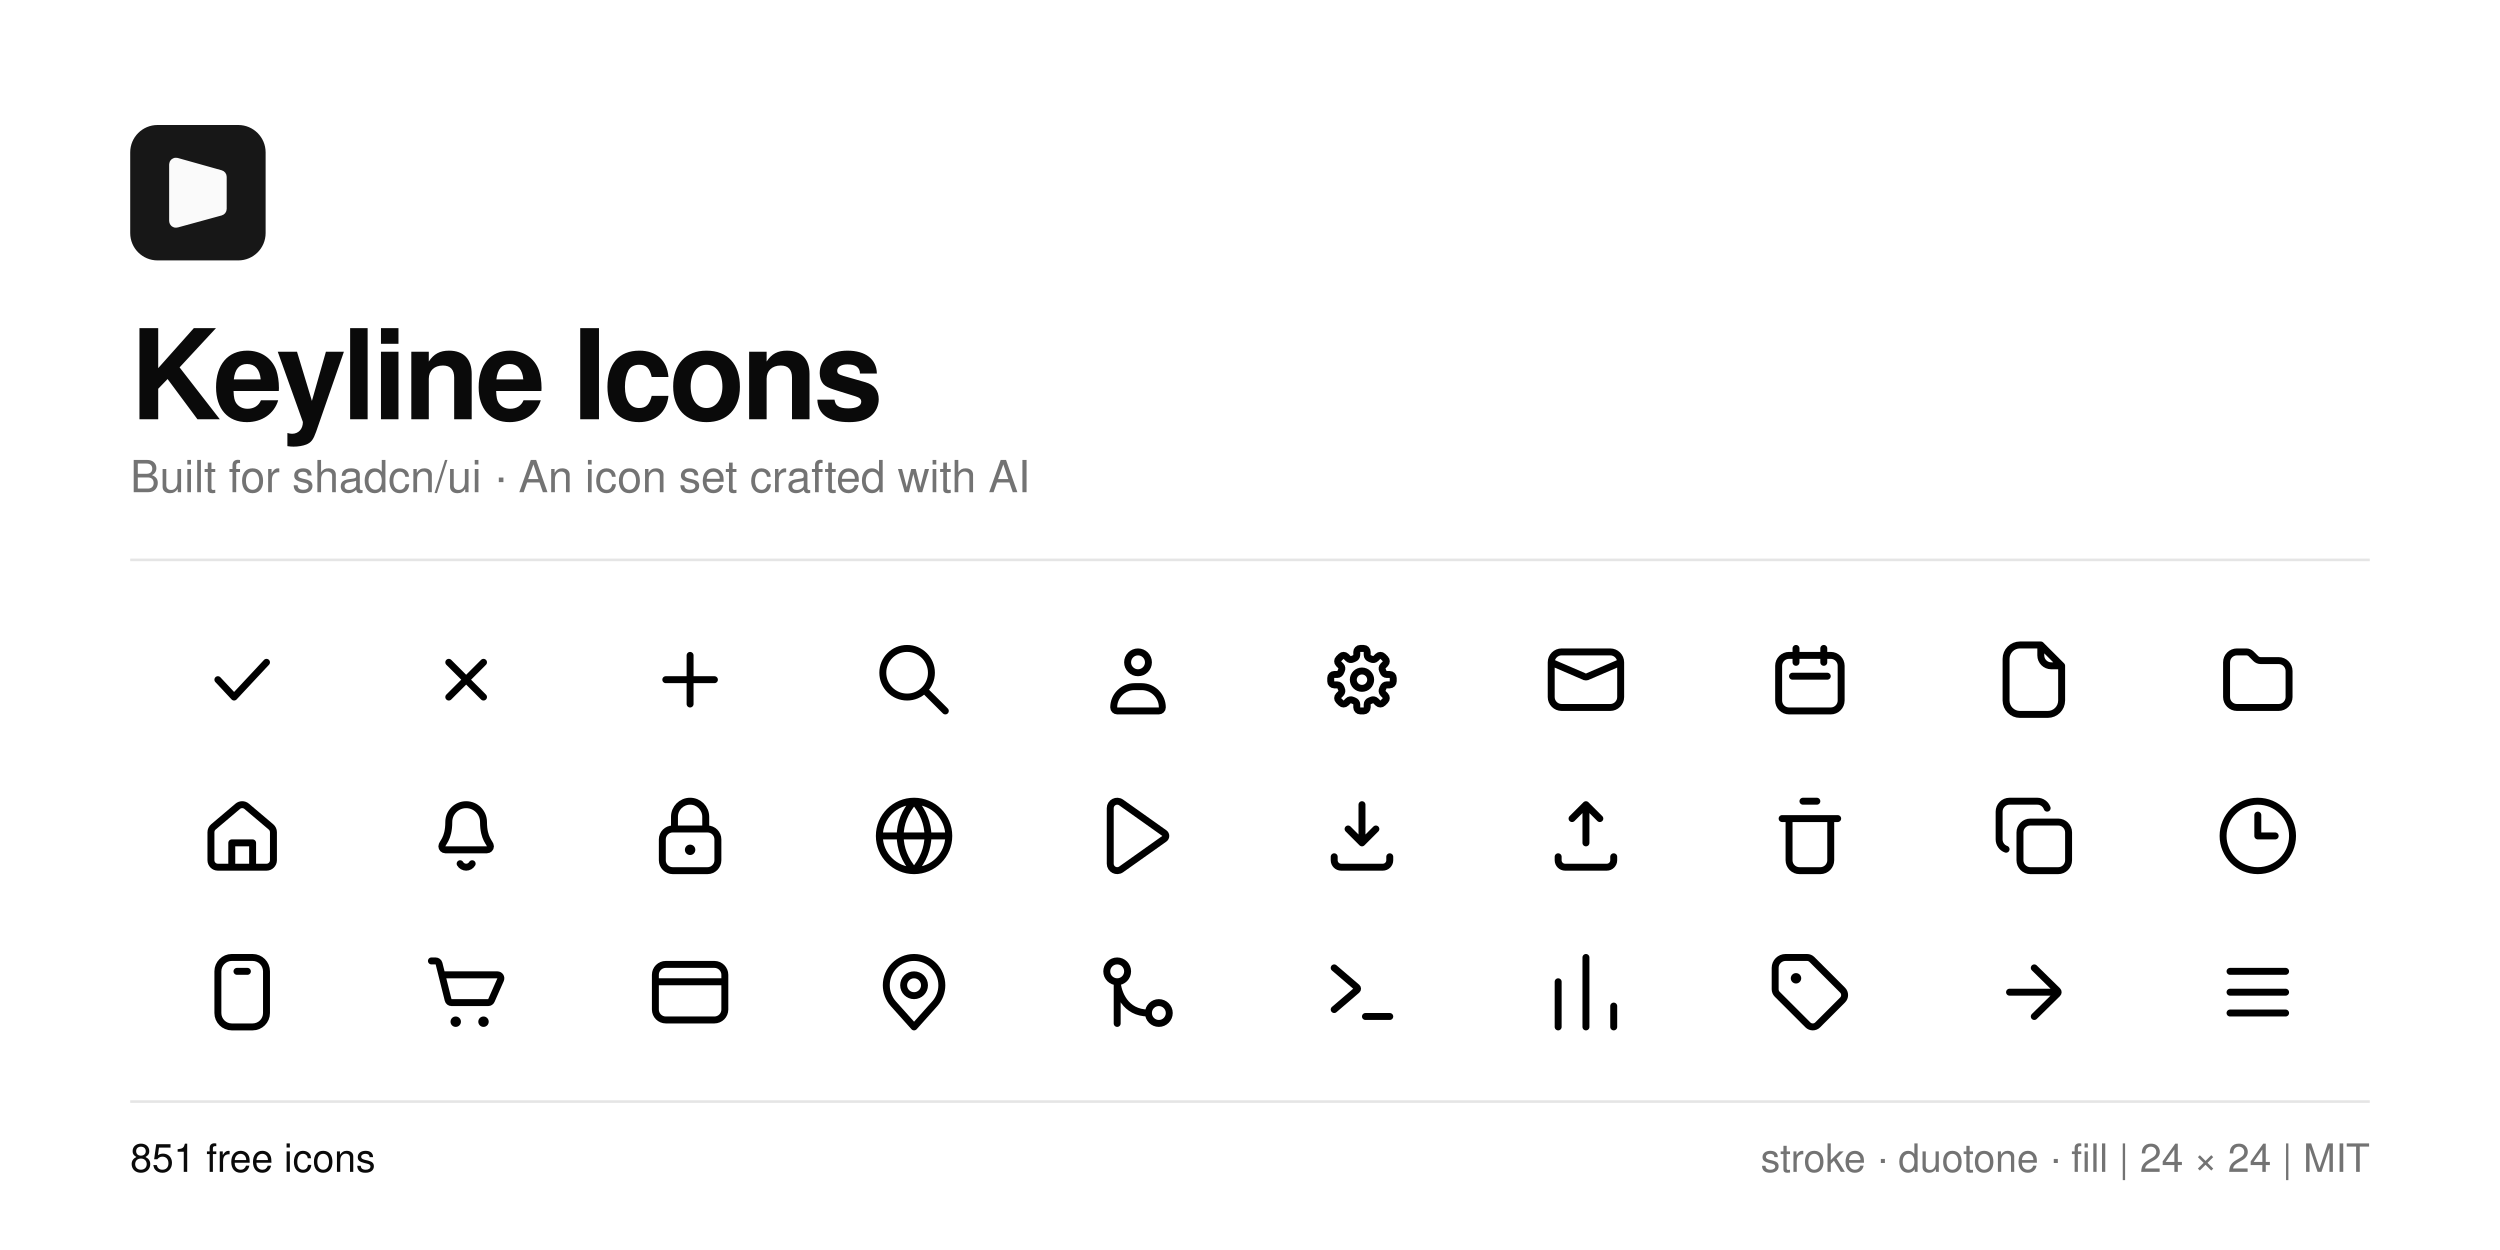
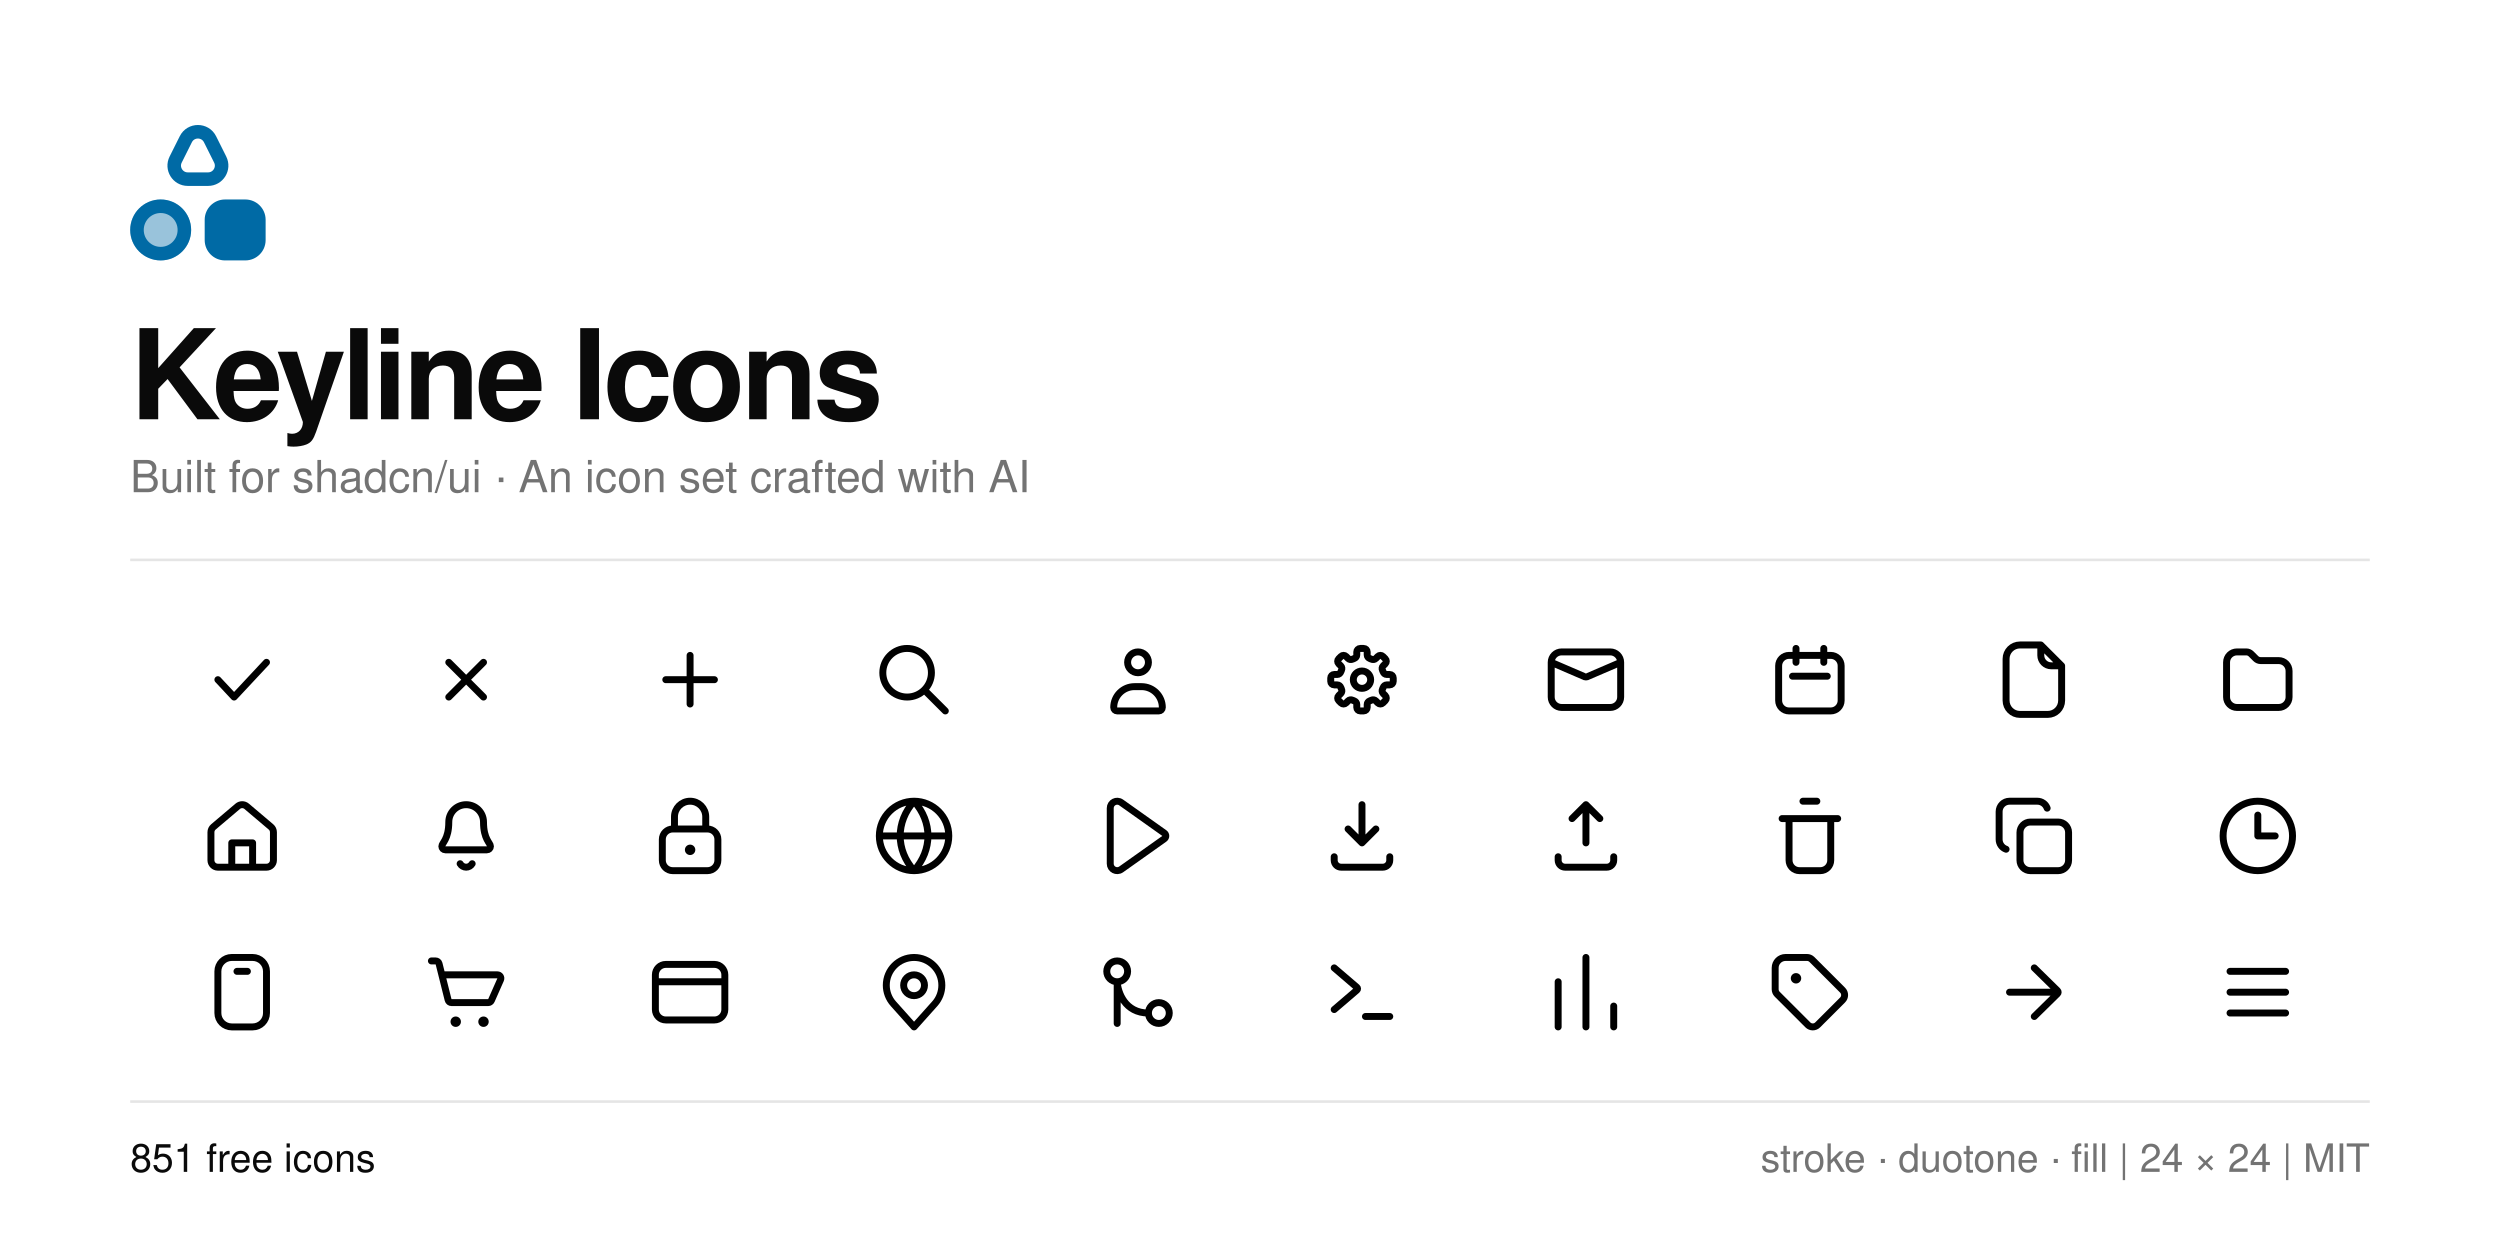
<svg xmlns="http://www.w3.org/2000/svg" width="1920" height="960" viewBox="0 0 1920 960">
  <rect width="1920" height="960" fill="#ffffff" />
-   <g transform="translate(100 96) scale(2.6)">
-     <path d="M31.916 0H8.079C3.615 0 0 3.615 0 8.08V31.925C0 36.385 3.615 40 8.079 40H31.921C36.38 40 40 36.385 40 31.92V8.08C39.995 3.615 36.38 0 31.916 0Z" fill="#171717" />
-     <path d="M13 28.345V11.66C13 11.328 13.316 11.089 13.635 11.178L26.635 14.827C26.851 14.887 27 15.084 27 15.308V24.781C27 25.006 26.849 25.204 26.632 25.263L13.632 28.827C13.314 28.914 13 28.674 13 28.345Z" fill="#fafafa" stroke="#fafafa" stroke-width="3" stroke-linecap="round" />
+   <g transform="translate(100 96) scale(5.2) translate(-2 -2)" color="#006aa5">
+     <path d="M10.212 4.106 C10.949 2.631 13.053 2.631 13.79 4.106 L15.288 7.104 C15.953 8.434 14.986 9.998 13.499 9.998 L10.503 9.998 C9.016 9.998 8.049 8.434 8.713 7.104 L10.212 4.106 Z" fill="none" stroke="currentColor" stroke-width="2" stroke-linecap="round" stroke-linejoin="round" />
+     <path d="M6.5 13C8.985 13 11 15.015 11 17.5C11 19.985 8.985 22 6.5 22C4.015 22 2 19.985 2 17.5C2 15.015 4.015 13 6.5 13Z" fill="currentColor" fill-opacity="0.4" />
+     <path d="M10 17.5C10 19.433 8.433 21 6.5 21C4.567 21 3 19.433 3 17.5C3 15.567 4.567 14 6.5 14C8.433 14 10 15.567 10 17.5Z" fill="none" stroke="currentColor" stroke-width="2" stroke-linecap="round" stroke-linejoin="round" />
+     <path d="M19 13C20.657 13 22 14.343 22 16L22 19C22 20.657 20.657 22 19 22L16 22C14.343 22 13 20.657 13 19L13 16C13 14.343 14.343 13 16 13L19 13Z" fill="currentColor" />
  </g>
  <text x="100" y="322" font-family="-apple-system, BlinkMacSystemFont, 'Segoe UI', Helvetica, Arial, sans-serif" font-size="96" font-weight="600" letter-spacing="-3" fill="#0a0a0a">Keyline Icons</text>
  <text x="100" y="378" font-family="-apple-system, BlinkMacSystemFont, 'Segoe UI', Helvetica, Arial, sans-serif" font-size="34" fill="#737373">Built for shadcn/ui · An icon set crafted with AI</text>
  <line x1="100" y1="430" x2="1820" y2="430" stroke="#e5e5e5" stroke-width="2" />
  <g fill="none" stroke="#0a0a0a">
    <g transform="translate(154.00 490) scale(2.666667)" fill="none" stroke="currentColor" stroke-width="2" stroke-linecap="round" stroke-linejoin="round">
      <path d="M5 12L9.667 17L19 7" />
    </g>
    <g transform="translate(326.00 490) scale(2.666667)" fill="none" stroke="currentColor" stroke-width="2" stroke-linecap="round" stroke-linejoin="round">
      <path d="M7 7L17 17M17 7L7 17" />
    </g>
    <g transform="translate(498.00 490) scale(2.666667)" fill="none" stroke="currentColor" stroke-width="2" stroke-linecap="round" stroke-linejoin="round">
      <path d="M5 12H19M11.995 19.005V5.005" />
    </g>
    <g transform="translate(670.00 490) scale(2.666667)" fill="none" stroke="currentColor" stroke-width="2" stroke-linecap="round" stroke-linejoin="round">
      <path d="M17 10C17 13.866 13.866 17 10 17C6.134 17 3 13.866 3 10C3 6.134 6.134 3 10 3C13.866 3 17 6.134 17 10ZM15 15L21 21" />
    </g>
    <g transform="translate(842.00 490) scale(2.666667)" fill="none" stroke="currentColor" stroke-width="2" stroke-linecap="round" stroke-linejoin="round">
      <path d="M11 14H13C16.314 14 19 16.686 19 20C19 20.552 18.552 21 18 21H6C5.448 21 5 20.552 5 20C5 16.686 7.686 14 11 14ZM12 4C13.657 4 15 5.343 15 7C15 8.657 13.657 10 12 10C10.343 10 9 8.657 9 7C9 5.343 10.343 4 12 4Z" />
    </g>
    <g transform="translate(1014.00 490) scale(2.666667)" fill="none" stroke="currentColor" stroke-width="2" stroke-linecap="round" stroke-linejoin="round">
      <path d="M13.5 4.885C13.5 5.348 13.822 5.743 14.257 5.904C14.412 5.962 14.565 6.025 14.714 6.093C15.136 6.287 15.643 6.235 15.971 5.908L16.597 5.282C16.987 4.892 17.62 4.892 18.011 5.282L18.718 5.989C19.108 6.38 19.108 7.013 18.717 7.403L18.092 8.028C17.764 8.356 17.712 8.864 17.906 9.285C17.975 9.435 18.038 9.587 18.096 9.743C18.257 10.178 18.652 10.5 19.116 10.5L20 10.5C20.552 10.5 21 10.948 21 11.5L21 12.5C21 13.052 20.552 13.5 20 13.5L19.116 13.5C18.652 13.5 18.257 13.822 18.096 14.257C18.038 14.412 17.975 14.565 17.906 14.714C17.712 15.136 17.764 15.643 18.092 15.971L18.718 16.597C19.108 16.987 19.108 17.62 18.718 18.011L18.011 18.718C17.62 19.108 16.987 19.108 16.597 18.718L15.971 18.092C15.643 17.764 15.136 17.712 14.714 17.906C14.565 17.974 14.412 18.038 14.257 18.095C13.822 18.256 13.5 18.651 13.5 19.114L13.5 20C13.5 20.552 13.052 21 12.5 21L11.5 21C10.948 21 10.5 20.552 10.5 20L10.5 19.114C10.5 18.651 10.178 18.256 9.743 18.095C9.587 18.038 9.435 17.975 9.285 17.906C8.864 17.712 8.356 17.764 8.028 18.092L7.403 18.717C7.013 19.108 6.38 19.108 5.989 18.718L5.282 18.011C4.892 17.62 4.892 16.987 5.282 16.597L5.908 15.971C6.235 15.643 6.287 15.136 6.093 14.714C6.025 14.565 5.962 14.412 5.904 14.257C5.743 13.822 5.348 13.5 4.885 13.5L4 13.5C3.448 13.5 3 13.052 3 12.5L3 11.5C3 10.948 3.448 10.5 4 10.5L4.885 10.5C5.348 10.5 5.743 10.178 5.904 9.743C5.961 9.587 6.024 9.435 6.093 9.285C6.287 8.864 6.235 8.356 5.907 8.028L5.282 7.403C4.892 7.013 4.892 6.38 5.282 5.989L5.989 5.282C6.38 4.892 7.013 4.892 7.403 5.282L8.028 5.907C8.356 6.235 8.864 6.287 9.285 6.093C9.435 6.024 9.587 5.961 9.743 5.904C10.178 5.743 10.5 5.348 10.5 4.885L10.5 4C10.5 3.448 10.948 3 11.5 3L12.5 3C13.052 3 13.5 3.448 13.5 4L13.5 4.885ZM12 9.5C13.381 9.5 14.5 10.619 14.5 12C14.5 13.381 13.381 14.5 12 14.5C10.619 14.5 9.5 13.381 9.5 12C9.5 10.619 10.619 9.5 12 9.5Z" />
    </g>
    <g transform="translate(1186.00 490) scale(2.666667)" fill="none" stroke="currentColor" stroke-width="2" stroke-linecap="round" stroke-linejoin="round">
      <path d="M5 4H19C20.657 4 22 5.343 22 7V17C22 18.657 20.657 20 19 20H5C3.343 20 2 18.657 2 17V7C2 5.343 3.343 4 5 4ZM2 7L11.293 11C11.715 11.282 12.285 11.282 12.707 11L22 7" />
    </g>
    <g transform="translate(1358.00 490) scale(2.666667)" fill="none" stroke="currentColor" stroke-width="2" stroke-linecap="round" stroke-linejoin="round">
      <path d="M6 5H18C19.657 5 21 6.343 21 8V18C21 19.657 19.657 21 18 21H6C4.343 21 3 19.657 3 18V8C3 6.343 4.343 5 6 5ZM7 11H17M8 3V7M16 3V7" />
    </g>
    <g transform="translate(1530.00 490) scale(2.666667)" fill="none" stroke="currentColor" stroke-width="2" stroke-linecap="round" stroke-linejoin="round">
      <path d="M14 2H8C5.791 2 4 3.791 4 6V18C4 20.209 5.791 22 8 22H16C18.209 22 20 20.209 20 18V8L14 2ZM14 2V5C14 6.657 15.343 8 17 8H20" />
    </g>
    <g transform="translate(1702.00 490) scale(2.666667)" fill="none" stroke="currentColor" stroke-width="2" stroke-linecap="round" stroke-linejoin="round">
      <path d="M3 7C3 5.343 4.343 4 6 4L8.672 4C9.202 4 9.711 4.211 10.086 4.586L11.414 5.914C11.789 6.289 12.298 6.5 12.828 6.5L18 6.5C19.657 6.5 21 7.843 21 9.5L21 17C21 18.657 19.657 20 18 20L6 20C4.343 20 3 18.657 3 17Z" />
    </g>
    <g transform="translate(154.00 610) scale(2.666667)" fill="none" stroke="currentColor" stroke-width="2" stroke-linecap="round" stroke-linejoin="round">
      <path d="M20.293 9.401L13.293 3.47C12.547 2.838 11.453 2.838 10.707 3.47L3.707 9.401C3.259 9.781 3 10.339 3 10.927L3 19C3 20.105 3.895 21 5 21L19 21C20.105 21 21 20.105 21 19L21 10.927C21 10.339 20.741 9.781 20.293 9.401ZM9 21V14H15V21" />
    </g>
    <g transform="translate(326.00 610) scale(2.666667)" fill="none" stroke="currentColor" stroke-width="2" stroke-linecap="round" stroke-linejoin="round">
      <path d="M12 3C14.761 3 17 5.239 17 8C17 13 19 14 19 15C19 15.552 18.552 16 18 16H6C5.448 16 5 15.552 5 15C5 14 7 13 7 8C7 5.239 9.239 3 12 3ZM10.268 20C10.625 20.619 11.286 21 12 21C12.714 21 13.375 20.619 13.732 20" />
    </g>
    <g transform="translate(498.00 610) scale(2.666667)" fill="none" stroke="currentColor" stroke-width="2" stroke-linecap="round" stroke-linejoin="round">
      <path d="M7.5 10V6.5C7.5 4.015 9.515 2 12 2C14.485 2 16.5 4.015 16.5 6.5V10M4 13V19C4 20.657 5.343 22 7 22H17C18.657 22 20 20.657 20 19V13C20 11.343 18.657 10 17 10H7C5.343 10 4 11.343 4 13Z" />
      <path d="M13.5 16C13.5 16.828 12.828 17.5 12 17.5C11.172 17.5 10.5 16.828 10.5 16C10.5 15.172 11.172 14.5 12 14.5C12.828 14.5 13.5 15.172 13.5 16Z" fill="currentColor" stroke="none" />
    </g>
    <g transform="translate(670.00 610) scale(2.666667)" fill="none" stroke="currentColor" stroke-width="2" stroke-linecap="round" stroke-linejoin="round">
      <path d="M22 12C22 17.523 17.523 22 12 22C6.477 22 2 17.523 2 12C2 6.477 6.477 2 12 2C17.523 2 22 6.477 22 12ZM2 12H22M12 2C14.667 5 16 8.5 16 12C16 15.5 14.667 19 12 22C9.333 19 8 15.5 8 12C8 8.5 9.333 5 12 2Z" />
    </g>
    <g transform="translate(842.00 610) scale(2.666667)" fill="none" stroke="currentColor" stroke-width="2" stroke-linecap="round" stroke-linejoin="round">
      <path d="M4 4.004C4 2.38 5.833 1.433 7.157 2.372L19.579 11.184C20.14 11.583 20.14 12.417 19.579 12.816L7.157 21.628C5.833 22.567 4 21.62 4 19.996Z" />
    </g>
    <g transform="translate(1014.00 610) scale(2.666667)" fill="none" stroke="currentColor" stroke-width="2" stroke-linecap="round" stroke-linejoin="round">
      <path d="M12 3V14M8 10L12 14L16 10M4 18V19C4 20.105 4.895 21 6 21H18C19.105 21 20 20.105 20 19V18" />
    </g>
    <g transform="translate(1186.00 610) scale(2.666667)" fill="none" stroke="currentColor" stroke-width="2" stroke-linecap="round" stroke-linejoin="round">
      <path d="M12 14V3M8 7L12 3L16 7M4 18V19C4 20.105 4.895 21 6 21H18C19.105 21 20 20.105 20 19V18" />
    </g>
    <g transform="translate(1358.00 610) scale(2.666667)" fill="none" stroke="currentColor" stroke-width="2" stroke-linecap="round" stroke-linejoin="round">
      <path d="M10 2H14M4 7H20M6 7H18V19C18 20.657 16.657 22 15 22H9C7.343 22 6 20.657 6 19V7Z" />
    </g>
    <g transform="translate(1530.00 610) scale(2.666667)" fill="none" stroke="currentColor" stroke-width="2" stroke-linecap="round" stroke-linejoin="round">
      <path d="M15.828 4C15.405 2.801 14.271 2 13 2H5C3.343 2 2 3.343 2 5V13C2 14.271 2.801 15.405 4 15.828M11 8H19C20.657 8 22 9.343 22 11V19C22 20.657 20.657 22 19 22H11C9.343 22 8 20.657 8 19V11C8 9.343 9.343 8 11 8Z" />
    </g>
    <g transform="translate(1702.00 610) scale(2.666667)" fill="none" stroke="currentColor" stroke-width="2" stroke-linecap="round" stroke-linejoin="round">
      <path d="M12 6L12 12L17 12M12 2C17.523 2 22 6.477 22 12C22 17.523 17.523 22 12 22C6.477 22 2 17.523 2 12C2 6.477 6.477 2 12 2Z" />
    </g>
    <g transform="translate(154.00 730) scale(2.666667)" fill="none" stroke="currentColor" stroke-width="2" stroke-linecap="round" stroke-linejoin="round">
      <path d="M10.5 6H13.5M19 18V6C19 3.791 17.209 2 15 2H9C6.791 2 5 3.791 5 6V18C5 20.209 6.791 22 9 22H15C17.209 22 19 20.209 19 18Z" />
    </g>
    <g transform="translate(326.00 730) scale(2.666667)" fill="none" stroke="currentColor" stroke-width="2" stroke-linecap="round" stroke-linejoin="round">
      <path d="M2 3H3.219C3.678 3 4.078 3.312 4.189 3.757L5 7M5 7H20.998C21.72 7 22.204 7.743 21.913 8.404L19.263 14.404C19.103 14.766 18.744 15 18.348 15H7.781C7.322 15 6.922 14.688 6.811 14.242L5 7Z" />
      <path d="M10.5 20.5C10.5 21.328 9.828 22 9 22C8.172 22 7.5 21.328 7.5 20.5C7.5 19.672 8.172 19 9 19C9.828 19 10.5 19.672 10.5 20.5ZM18.5 20.5C18.5 21.328 17.828 22 17 22C16.172 22 15.5 21.328 15.5 20.5C15.5 19.672 16.172 19 17 19C17.828 19 18.5 19.672 18.5 20.5Z" fill="currentColor" stroke="none" />
    </g>
    <g transform="translate(498.00 730) scale(2.666667)" fill="none" stroke="currentColor" stroke-width="2" stroke-linecap="round" stroke-linejoin="round">
      <path d="M2 9H22M2 7C2 5.343 3.343 4 5 4H19C20.657 4 22 5.343 22 7V17C22 18.657 20.657 20 19 20H5C3.343 20 2 18.657 2 17V7Z" />
    </g>
    <g transform="translate(670.00 730) scale(2.666667)" fill="none" stroke="currentColor" stroke-width="2" stroke-linecap="round" stroke-linejoin="round">
      <path d="M17.963 15.333L12 22L6.037 15.333C4.725 13.867 4 11.968 4 10C4 5.582 7.582 2 12 2C16.418 2 20 5.582 20 10C20 11.968 19.275 13.867 17.963 15.333ZM15 10C15 11.657 13.657 13 12 13C10.343 13 9 11.657 9 10C9 8.343 10.343 7 12 7C13.657 7 15 8.343 15 10Z" />
    </g>
    <g transform="translate(842.00 730) scale(2.666667)" fill="none" stroke="currentColor" stroke-width="2" stroke-linecap="round" stroke-linejoin="round">
      <path d="M6 21V9C6.167 12 8.2 18 15 18M6 9C7.657 9 9 7.657 9 6C9 4.343 7.657 3 6 3C4.343 3 3 4.343 3 6C3 7.657 4.343 9 6 9ZM18 21C19.657 21 21 19.657 21 18C21 16.343 19.657 15 18 15C16.343 15 15 16.343 15 18C15 19.657 16.343 21 18 21Z" />
    </g>
    <g transform="translate(1014.00 730) scale(2.666667)" fill="none" stroke="currentColor" stroke-width="2" stroke-linecap="round" stroke-linejoin="round">
      <path d="M4 5L10.557 10.62C10.79 10.82 10.79 11.18 10.557 11.38L4 17M20 19H13" />
    </g>
    <g transform="translate(1186.00 730) scale(2.666667)" fill="none" stroke="currentColor" stroke-width="2" stroke-linecap="round" stroke-linejoin="round">
      <path d="M4 9V22M12 2V22M20 16V22" />
    </g>
    <g transform="translate(1358.00 730) scale(2.666667)" fill="none" stroke="currentColor" stroke-width="2" stroke-linecap="round" stroke-linejoin="round">
      <path d="M2 5C2 3.343 3.343 2 5 2L11.172 2C11.702 2 12.211 2.211 12.586 2.586L21.414 11.414C22.195 12.195 22.195 13.462 21.414 14.243L14.243 21.414C13.462 22.195 12.195 22.195 11.414 21.414L2.586 12.586C2.211 12.211 2 11.702 2 11.172Z" />
      <path d="M9.5 8C9.5 8.828 8.828 9.5 8 9.5C7.172 9.5 6.5 8.828 6.5 8C6.5 7.172 7.172 6.5 8 6.5C8.828 6.5 9.5 7.172 9.5 8Z" fill="currentColor" stroke="none" />
    </g>
    <g transform="translate(1530.00 730) scale(2.666667)" fill="none" stroke="currentColor" stroke-width="2" stroke-linecap="round" stroke-linejoin="round">
      <path d="M5 12H18.059M12.123 5L18.826 11.588C19.058 11.815 19.058 12.185 18.826 12.412L12.123 19" />
    </g>
    <g transform="translate(1702.00 730) scale(2.666667)" fill="none" stroke="currentColor" stroke-width="2" stroke-linecap="round" stroke-linejoin="round">
      <path d="M4 6H20M4 12H20M4 18H20" />
    </g>
  </g>
  <line x1="100" y1="846" x2="1820" y2="846" stroke="#e5e5e5" stroke-width="2" />
  <text x="100" y="900" font-family="-apple-system, BlinkMacSystemFont, 'Segoe UI', Helvetica, Arial, sans-serif" font-size="30" fill="#0a0a0a">851 free icons</text>
  <text x="1820" y="900" text-anchor="end" font-family="-apple-system, BlinkMacSystemFont, 'Segoe UI', Helvetica, Arial, sans-serif" font-size="30" fill="#737373">stroke · duotone · fill  |  24 × 24  |  MIT</text>
</svg>
